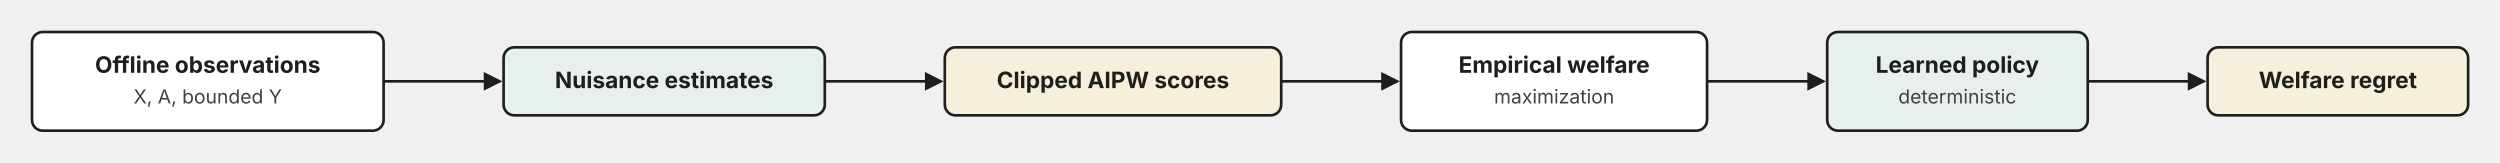
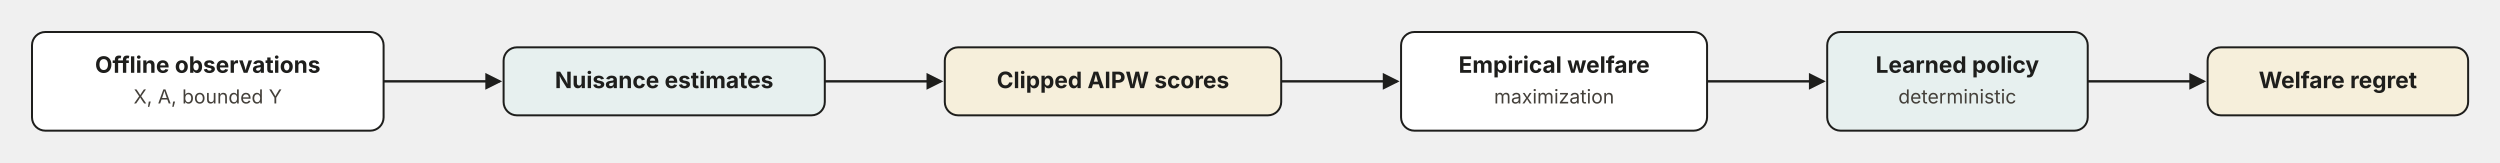
<svg xmlns="http://www.w3.org/2000/svg" viewBox="0 0 1875 122" role="img">
  <defs>
    <marker id="arr" viewBox="0 0 10 10" refX="8.5" refY="5" markerWidth="7" markerHeight="7" orient="auto-start-reverse">
      <path d="M 0 0 L 10 5 L 0 10 z" fill="#1e1e1c" />
    </marker>
  </defs>
-   <path d="M 287.7 61 C 332.7 61, 332.7 61, 374.7 61" fill="none" stroke="#1e1e1c" stroke-width="2" marker-end="url(#arr)" />
-   <path d="M 618.6 61 C 663.6 61, 663.6 61, 705.6 61" fill="none" stroke="#1e1e1c" stroke-width="2" marker-end="url(#arr)" />
-   <path d="M 960.8 61 C 1005.8 61, 1005.8 61, 1047.8 61" fill="none" stroke="#1e1e1c" stroke-width="2" marker-end="url(#arr)" />
-   <path d="M 1280.4 61 C 1325.4 61, 1325.4 61, 1367.4 61" fill="none" stroke="#1e1e1c" stroke-width="2" marker-end="url(#arr)" />
-   <path d="M 1565.7 61 C 1610.7 61, 1610.7 61, 1652.7 61" fill="none" stroke="#1e1e1c" stroke-width="2" marker-end="url(#arr)" />
-   <rect x="24" y="24" width="263.7" height="74" rx="8" fill="#ffffff" stroke="#1e1e1c" stroke-width="2" />
+   <path d="M 287.7 61 C 311.7 61, 353.7 61, 374.7 61" fill="none" stroke="#1e1e1c" stroke-width="1.8" marker-end="url(#arr)" />
+   <path d="M 618.6 61 C 642.6 61, 684.6 61, 705.6 61" fill="none" stroke="#1e1e1c" stroke-width="1.8" marker-end="url(#arr)" />
+   <path d="M 960.8 61 C 984.8 61, 1026.8 61, 1047.8 61" fill="none" stroke="#1e1e1c" stroke-width="1.8" marker-end="url(#arr)" />
+   <path d="M 1280.4 61 C 1304.4 61, 1346.4 61, 1367.4 61" fill="none" stroke="#1e1e1c" stroke-width="1.8" marker-end="url(#arr)" />
+   <path d="M 1565.7 61 C 1589.7 61, 1631.7 61, 1652.7 61" fill="none" stroke="#1e1e1c" stroke-width="1.8" marker-end="url(#arr)" />
+   <rect x="24" y="24" width="263.7" height="74" rx="10" fill="#ffffff" stroke="#1e1e1c" stroke-width="1.5" />
  <text stroke="none" x="155.8" y="54.6" text-anchor="middle" font-family="Inter, Arial, sans-serif" font-size="17" font-weight="700" fill="#1e1e1c">Offline observations</text>
  <text stroke="none" x="155.8" y="77.6" text-anchor="middle" font-family="Inter, Arial, sans-serif" font-size="14.5" fill="#44403a">X, A, bounded Y</text>
-   <rect x="377.7" y="35.5" width="240.9" height="51" rx="8" fill="#e7f0ef" stroke="#1e1e1c" stroke-width="2" />
+   <rect x="377.7" y="35.5" width="240.9" height="51" rx="10" fill="#e7f0ef" stroke="#1e1e1c" stroke-width="1.5" />
  <text stroke="none" x="498.1" y="66.1" text-anchor="middle" font-family="Inter, Arial, sans-serif" font-size="17" font-weight="700" fill="#1e1e1c">Nuisance estimates</text>
-   <rect x="708.6" y="35.5" width="252.3" height="51" rx="8" fill="#f6efdb" stroke="#1e1e1c" stroke-width="2" />
+   <rect x="708.6" y="35.5" width="252.3" height="51" rx="10" fill="#f6efdb" stroke="#1e1e1c" stroke-width="1.5" />
  <text stroke="none" x="834.7" y="66.1" text-anchor="middle" font-family="Inter, Arial, sans-serif" font-size="17" font-weight="700" fill="#1e1e1c">Clipped AIPW scores</text>
-   <rect x="1050.8" y="24" width="229.5" height="74" rx="8" fill="#ffffff" stroke="#1e1e1c" stroke-width="2" />
+   <rect x="1050.8" y="24" width="229.5" height="74" rx="10" fill="#ffffff" stroke="#1e1e1c" stroke-width="1.5" />
  <text stroke="none" x="1165.6" y="54.6" text-anchor="middle" font-family="Inter, Arial, sans-serif" font-size="17" font-weight="700" fill="#1e1e1c">Empirical welfare</text>
  <text stroke="none" x="1165.6" y="77.6" text-anchor="middle" font-family="Inter, Arial, sans-serif" font-size="14.5" fill="#44403a">maximization</text>
-   <rect x="1370.4" y="24" width="195.4" height="74" rx="8" fill="#e7f0ef" stroke="#1e1e1c" stroke-width="2" />
+   <rect x="1370.4" y="24" width="195.4" height="74" rx="10" fill="#e7f0ef" stroke="#1e1e1c" stroke-width="1.5" />
  <text stroke="none" x="1468" y="54.6" text-anchor="middle" font-family="Inter, Arial, sans-serif" font-size="17" font-weight="700" fill="#1e1e1c">Learned policy</text>
  <text stroke="none" x="1468" y="77.6" text-anchor="middle" font-family="Inter, Arial, sans-serif" font-size="14.5" fill="#44403a">deterministic</text>
-   <rect x="1655.7" y="35.5" width="195.4" height="51" rx="8" fill="#f6efdb" stroke="#1e1e1c" stroke-width="2" />
+   <rect x="1655.7" y="35.5" width="195.4" height="51" rx="10" fill="#f6efdb" stroke="#1e1e1c" stroke-width="1.5" />
  <text stroke="none" x="1753.4" y="66.1" text-anchor="middle" font-family="Inter, Arial, sans-serif" font-size="17" font-weight="700" fill="#1e1e1c">Welfare regret</text>
</svg>
